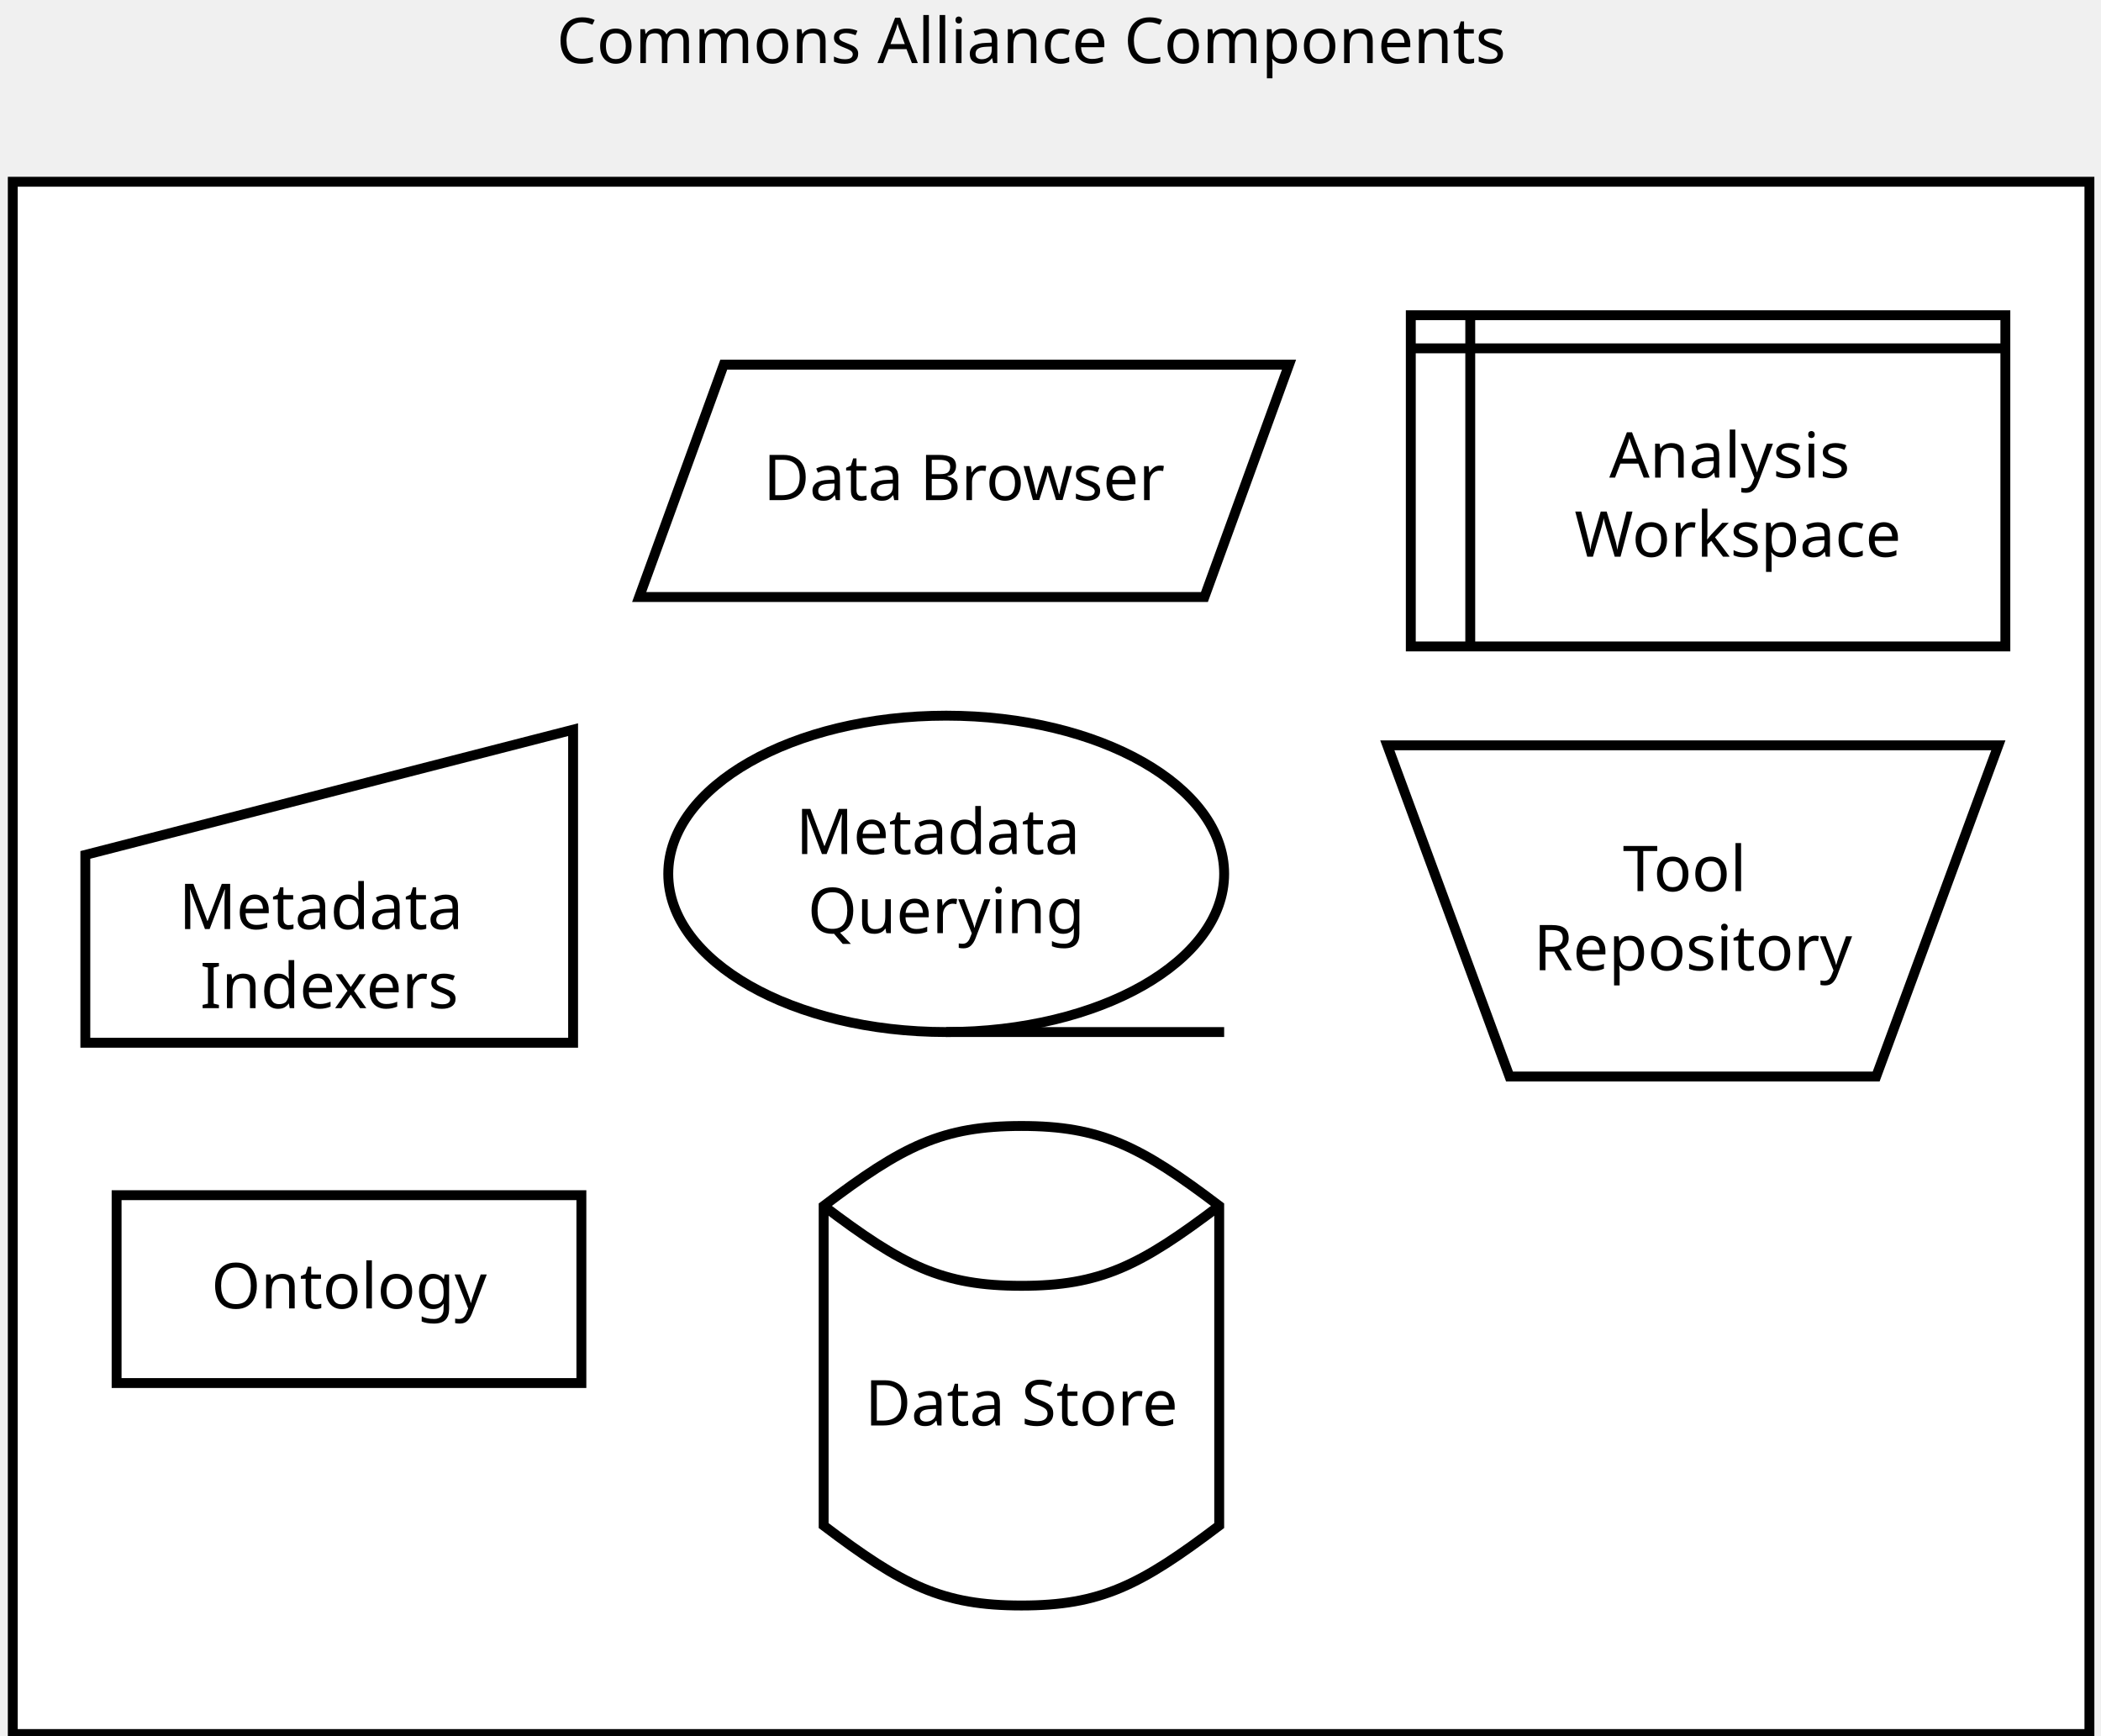
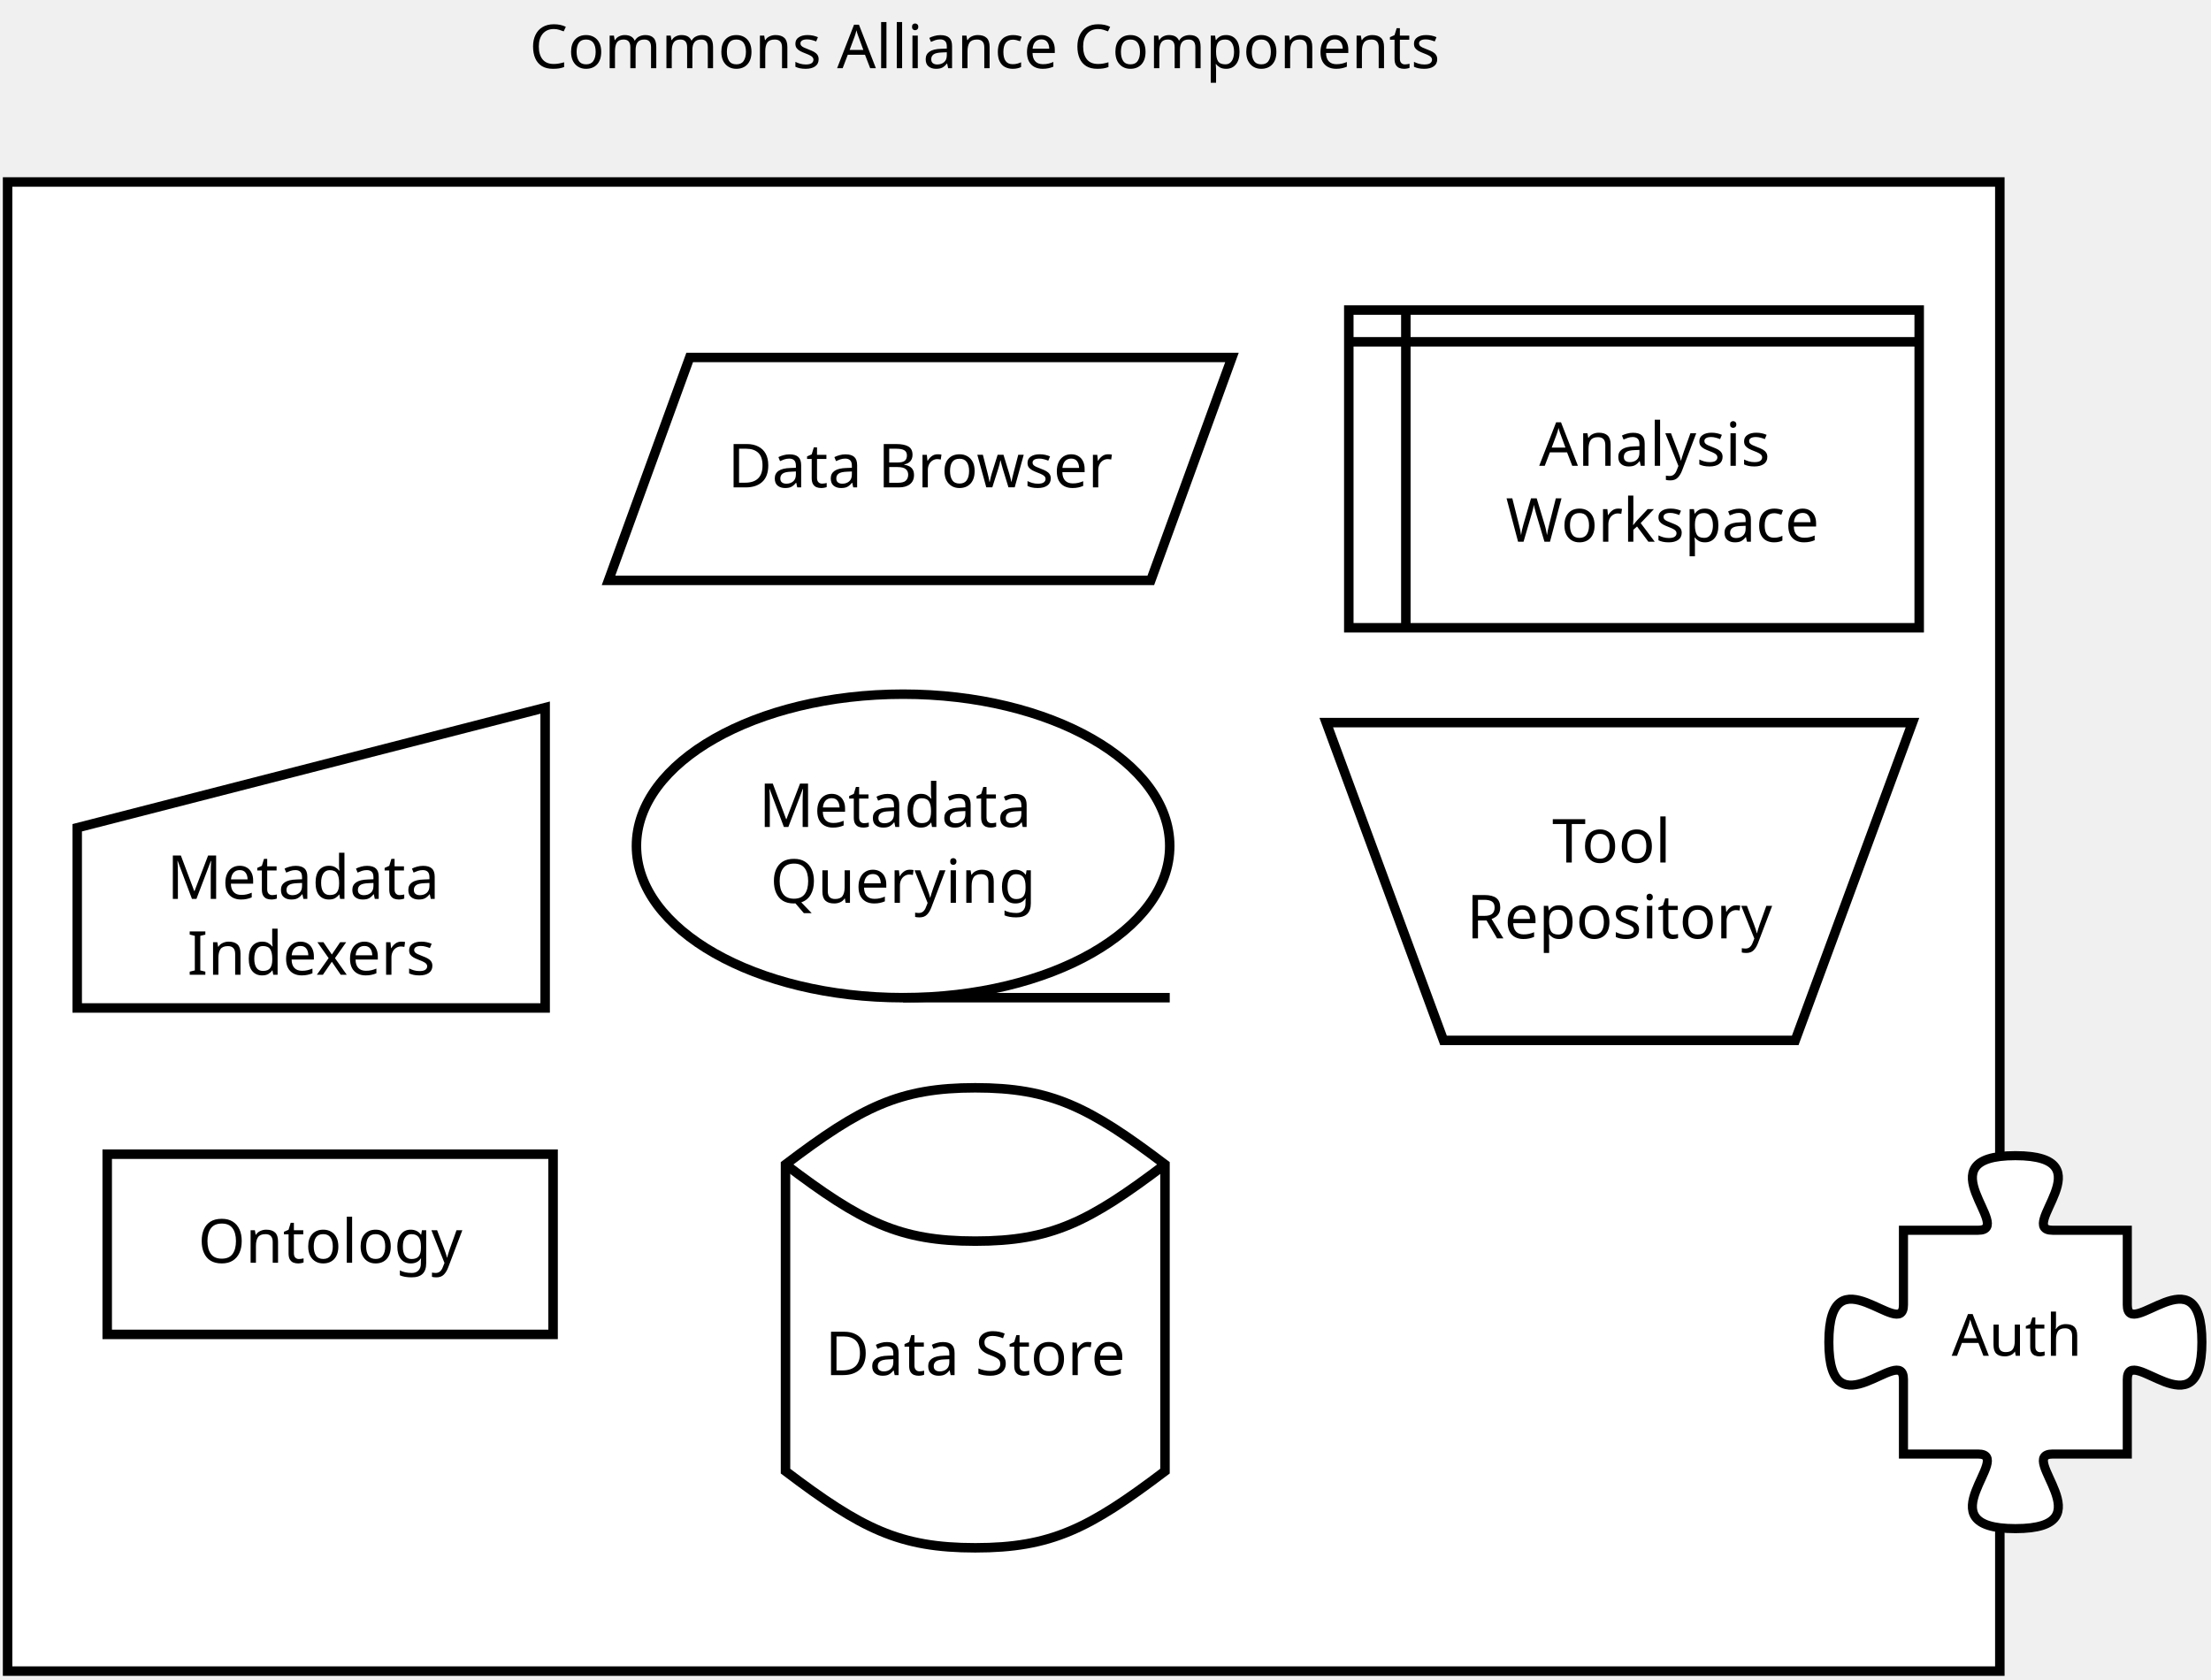
- <svg xmlns="http://www.w3.org/2000/svg" width="23cm" height="19cm" viewBox="308 92 441 366">
+ <svg xmlns="http://www.w3.org/2000/svg" width="25cm" height="19cm" viewBox="308 92 486 366">
  <defs />
  <g id="Background">
    <g>
      <text font-size="13.346" style="fill: #000000; fill-opacity: 1; stroke: none;text-anchor:start;font-family:sans-serif;font-style:normal;font-weight:normal" x="424.36" y="105.308">
        <tspan x="424.36" y="105.308">Commons Alliance Components</tspan>
      </text>
      <rect style="fill: #ffffff; fill-opacity: 1; stroke-opacity: 1; stroke-width: 2.085; stroke: #000000" x="309.668" y="130.332" width="437.915" height="327.393" rx="0" ry="0" />
      <text font-size="13.346" style="fill: #000000; fill-opacity: 1; stroke: none;text-anchor:middle;font-family:sans-serif;font-style:normal;font-weight:normal" x="528.626" y="298.095">
        <tspan x="528.626" y="298.095" />
      </text>
      <path style="fill: #ffffff; fill-opacity: 1; stroke-opacity: 1; stroke-width: 2.085; stroke: #000000" fill-rule="evenodd" d="M 480.664 346.335 C 497.346,333.693 505.687,329.479 522.37,329.479 C 539.052,329.479 547.393,333.693 564.076,346.335 C 564.076,368.81 564.076,391.285 564.076,413.76 C 547.393,426.402 539.052,430.616 522.37,430.616 C 505.687,430.616 497.346,426.402 480.664,413.76 C 480.664,391.285 480.664,368.81 480.664,346.335z" />
      <path style="fill: none; stroke-opacity: 1; stroke-width: 2.085; stroke: #000000" d="M 480.664 346.335 C 497.346,358.977 505.687,363.191 522.37,363.191 C 539.052,363.191 547.393,358.977 564.076,346.335" />
      <text font-size="13.346" style="fill: #000000; fill-opacity: 1; stroke: none;text-anchor:middle;font-family:sans-serif;font-style:normal;font-weight:normal" x="522.37" y="392.646">
        <tspan x="522.37" y="392.646">Data Store</tspan>
      </text>
      <polygon style="fill: #ffffff; fill-opacity: 1; stroke-opacity: 1; stroke-width: 2.085; stroke: #000000" fill-rule="evenodd" points="459.599,168.91 578.798,168.91 560.962,217.915 441.762,217.915 " />
      <text font-size="13.346" style="fill: #000000; fill-opacity: 1; stroke: none;text-anchor:middle;font-family:sans-serif;font-style:normal;font-weight:normal" x="510.28" y="197.479">
        <tspan x="510.28" y="197.479">Data Browser</tspan>
      </text>
      <path style="fill: #ffffff; fill-opacity: 1; stroke-opacity: 1; stroke-width: 2.085; stroke: #000000" fill-rule="evenodd" d="M 599.526 249.194 C 642.478,249.194 685.429,249.194 728.38,249.194 C 719.79,272.48 711.2,295.766 702.61,319.052 C 676.839,319.052 651.068,319.052 625.297,319.052 C 616.707,295.766 608.116,272.48 599.526,249.194z" />
      <text font-size="13.346" style="fill: #000000; fill-opacity: 1; stroke: none;text-anchor:middle;font-family:sans-serif;font-style:normal;font-weight:normal" x="663.954" y="279.953">
        <tspan x="663.954" y="279.953">Tool</tspan>
        <tspan x="663.954" y="296.635">Repository</tspan>
      </text>
      <rect style="fill: #ffffff; fill-opacity: 1; stroke-opacity: 1; stroke-width: 2.085; stroke: #000000" x="604.479" y="158.483" width="125.379" height="69.858" rx="0" ry="0" />
      <line style="fill: none; stroke-opacity: 1; stroke-width: 2.085; stroke: #000000" x1="617.017" y1="158.483" x2="617.017" y2="228.341" />
      <line style="fill: none; stroke-opacity: 1; stroke-width: 2.085; stroke: #000000" x1="604.479" y1="165.469" x2="729.858" y2="165.469" />
      <text font-size="13.346" style="fill: #000000; fill-opacity: 1; stroke: none;text-anchor:middle;font-family:sans-serif;font-style:normal;font-weight:normal" x="673.438" y="192.735">
        <tspan x="673.438" y="192.735">Analysis </tspan>
        <tspan x="673.438" y="209.417">Workspace</tspan>
      </text>
      <ellipse style="fill: #ffffff; fill-opacity: 1; stroke-opacity: 1; stroke-width: 2.085; stroke: #000000" cx="506.507" cy="276.303" rx="58.612" ry="33.365" />
      <line style="fill: none; stroke-opacity: 1; stroke-width: 2.085; stroke: #000000" x1="506.507" y1="309.668" x2="565.12" y2="309.668" />
      <text font-size="13.346" style="fill: #000000; fill-opacity: 1; stroke: none;text-anchor:middle;font-family:sans-serif;font-style:normal;font-weight:normal" x="506.507" y="272.133">
        <tspan x="506.507" y="272.133">Metadata</tspan>
        <tspan x="506.507" y="288.815">Querying</tspan>
      </text>
      <path style="fill: #ffffff; fill-opacity: 1; stroke-opacity: 1; stroke-width: 2.085; stroke: #000000" fill-rule="evenodd" d="M 324.97 272.307 C 359.256,263.502 393.542,254.698 427.828,245.893 C 427.828,267.905 427.828,289.916 427.828,311.928 C 393.542,311.928 359.256,311.928 324.97,311.928 C 324.97,298.721 324.97,285.514 324.97,272.307z" />
      <text font-size="13.346" style="fill: #000000; fill-opacity: 1; stroke: none;text-anchor:middle;font-family:sans-serif;font-style:normal;font-weight:normal" x="376.399" y="287.947">
        <tspan x="376.399" y="287.947">Metadata</tspan>
        <tspan x="376.399" y="304.629">Indexers</tspan>
      </text>
      <rect style="fill: #ffffff; fill-opacity: 1; stroke-opacity: 1; stroke-width: 2.085; stroke: #000000" x="331.564" y="344.076" width="98.01" height="39.621" rx="0" ry="0" />
      <text font-size="13.346" style="fill: #000000; fill-opacity: 1; stroke: none;text-anchor:middle;font-family:sans-serif;font-style:normal;font-weight:normal" x="380.569" y="367.953">
        <tspan x="380.569" y="367.953">Ontology</tspan>
      </text>
    </g>
+     <path style="fill: #ffffff; fill-opacity: 1; stroke-opacity: 1; stroke-width: 2; stroke: #000000" fill-rule="evenodd" d="M 726.4 360.8 C 738.7,360.8 734.6,360.8 742.8,360.8 C 751,360.8 730.5,344.4 751,344.4 C 771.5,344.4 751,360.8 759.2,360.8 C 767.4,360.8 771.5,360.8 775.6,360.8 C 775.6,364.9 775.6,369 775.6,377.2 C 775.6,385.4 792,364.9 792,385.4 C 792,405.9 775.6,385.4 775.6,393.6 C 775.6,401.8 775.6,405.9 775.6,410 C 771.5,410 767.4,410 759.2,410 C 751,410 771.5,426.4 751,426.4 C 730.5,426.4 751,410 742.8,410 C 734.6,410 730.5,410 726.4,410 C 726.4,405.9 726.4,401.8 726.4,393.6 C 726.4,385.4 710,405.9 710,385.4 C 710,364.9 726.4,385.4 726.4,377.2 C 726.4,369 726.4,364.9 726.4,360.8z" />
+     <text font-size="12.8" style="fill: #000000; fill-opacity: 1; stroke: none;text-anchor:start;font-family:sans-serif;font-style:normal;font-weight:normal" x="737" y="388.4">
+       <tspan x="737" y="388.4">Auth</tspan>
+     </text>
  </g>
</svg>
